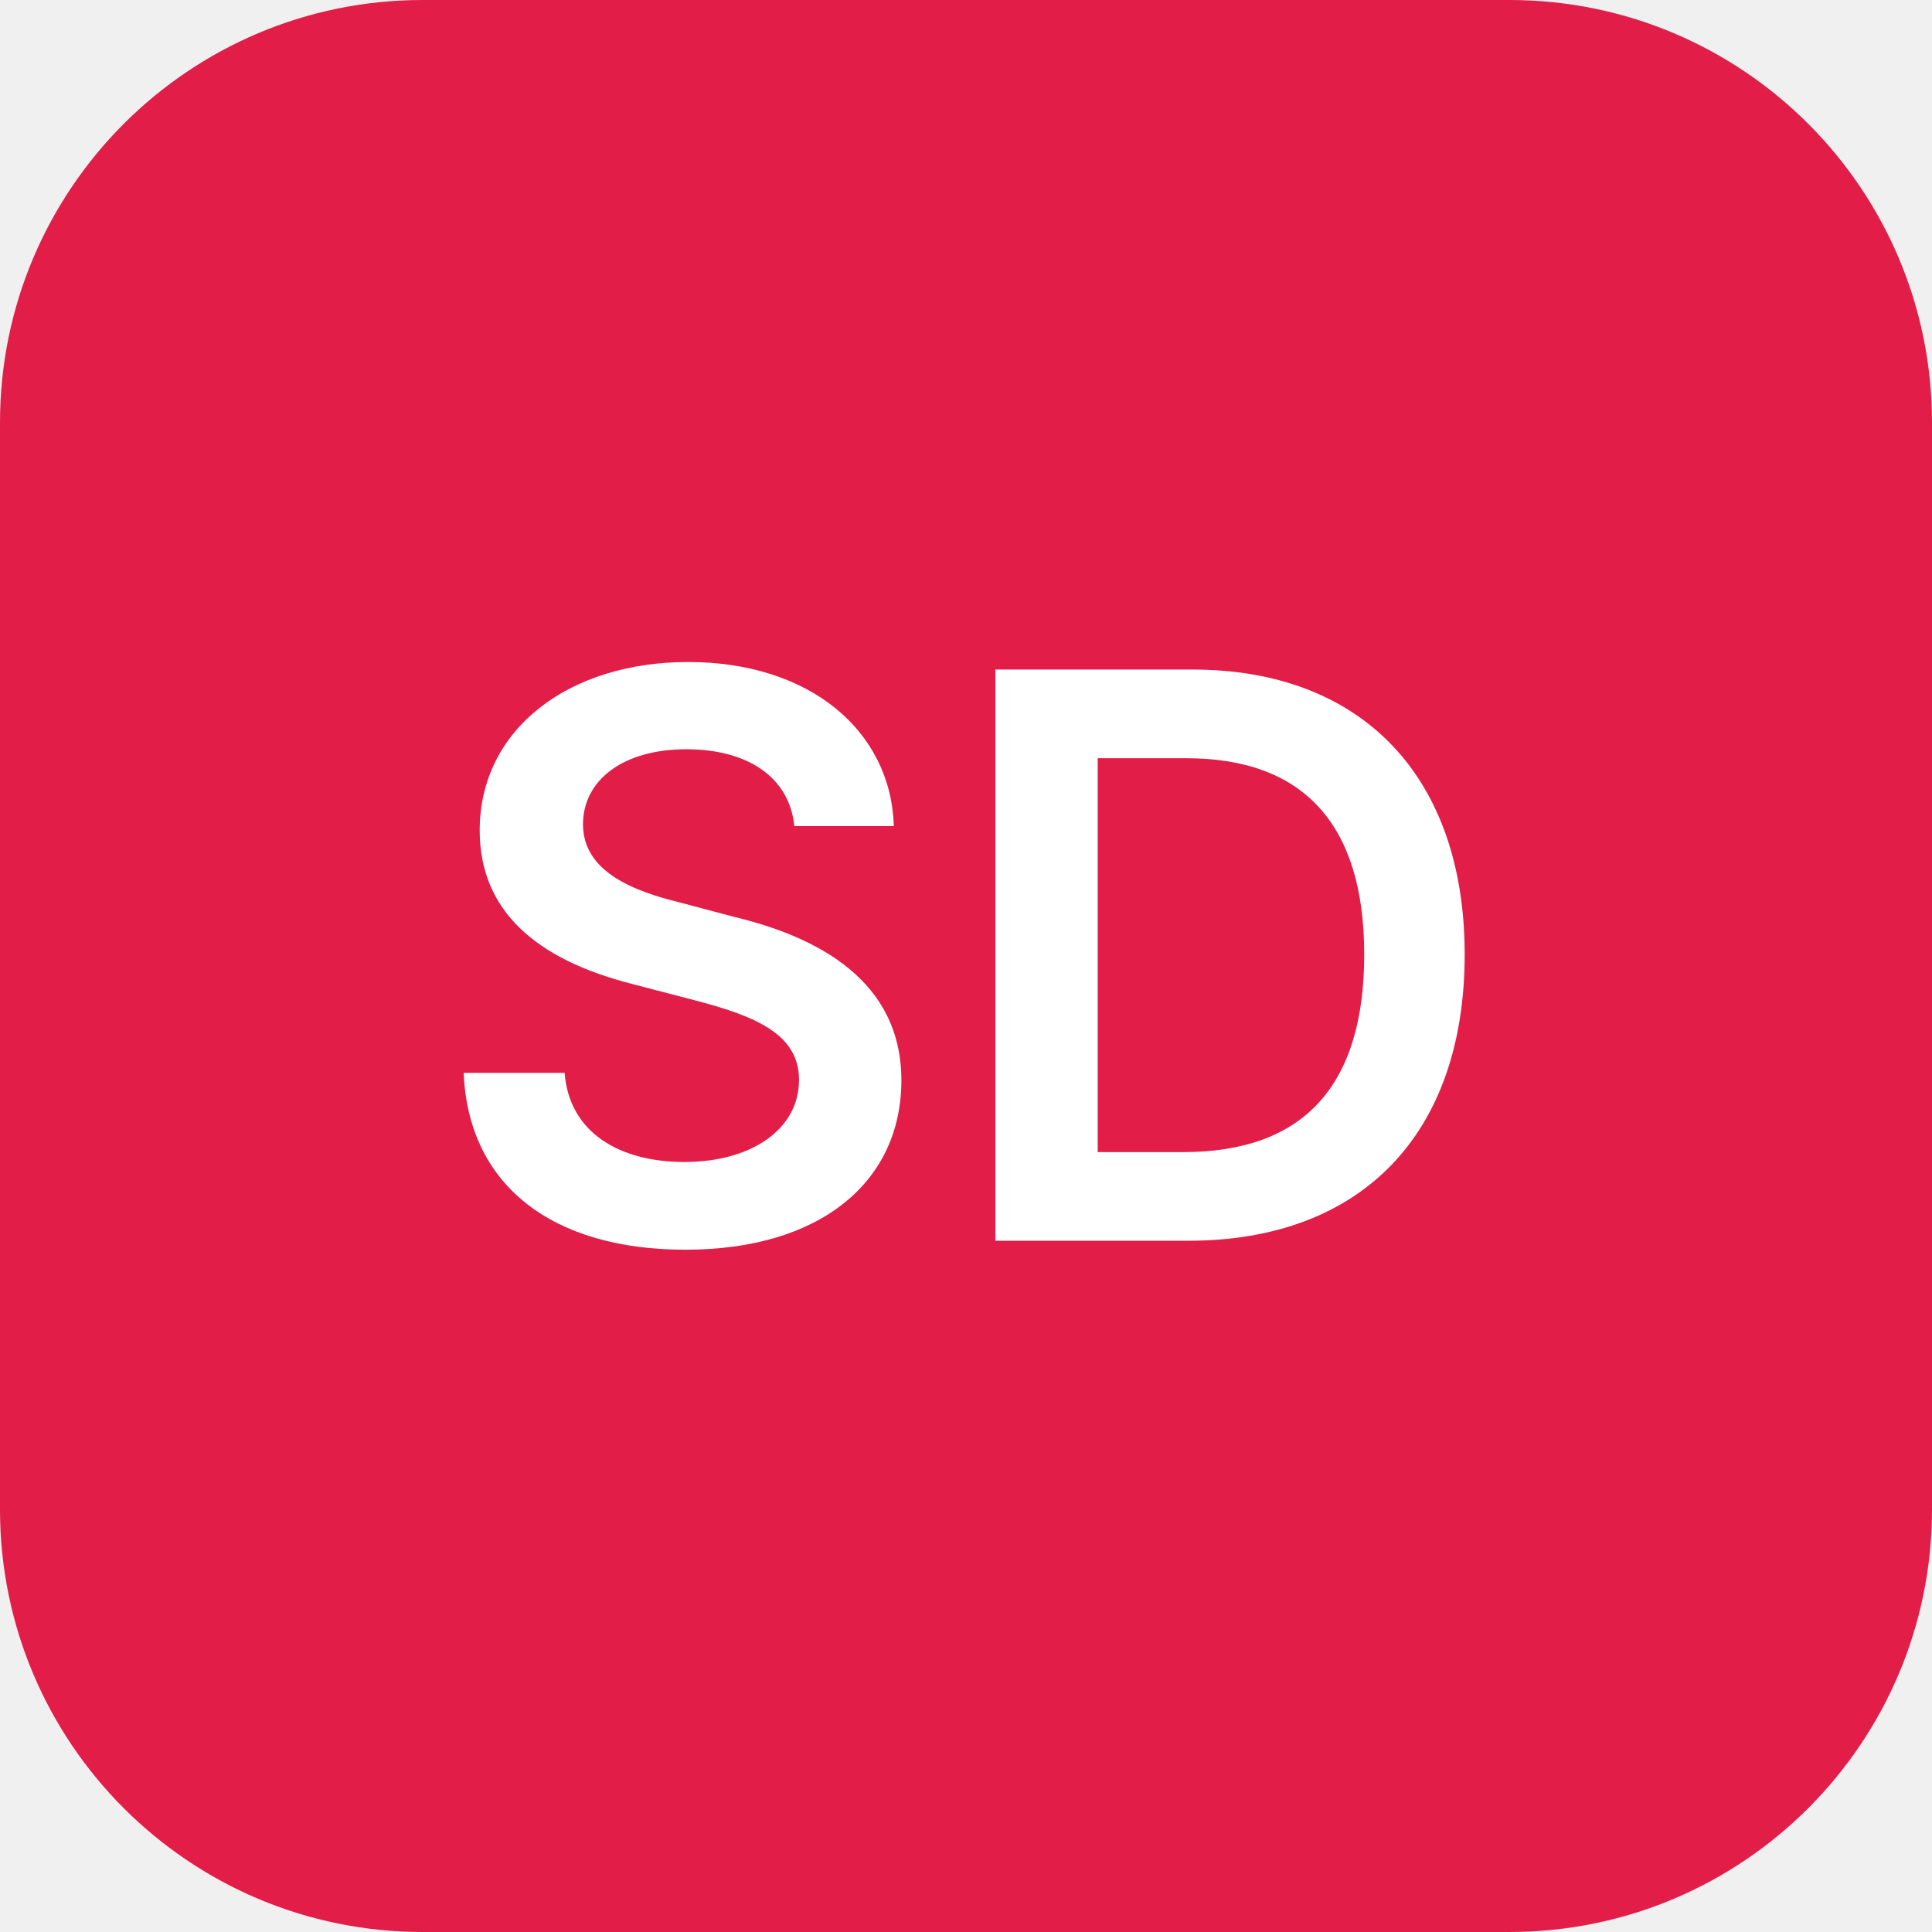
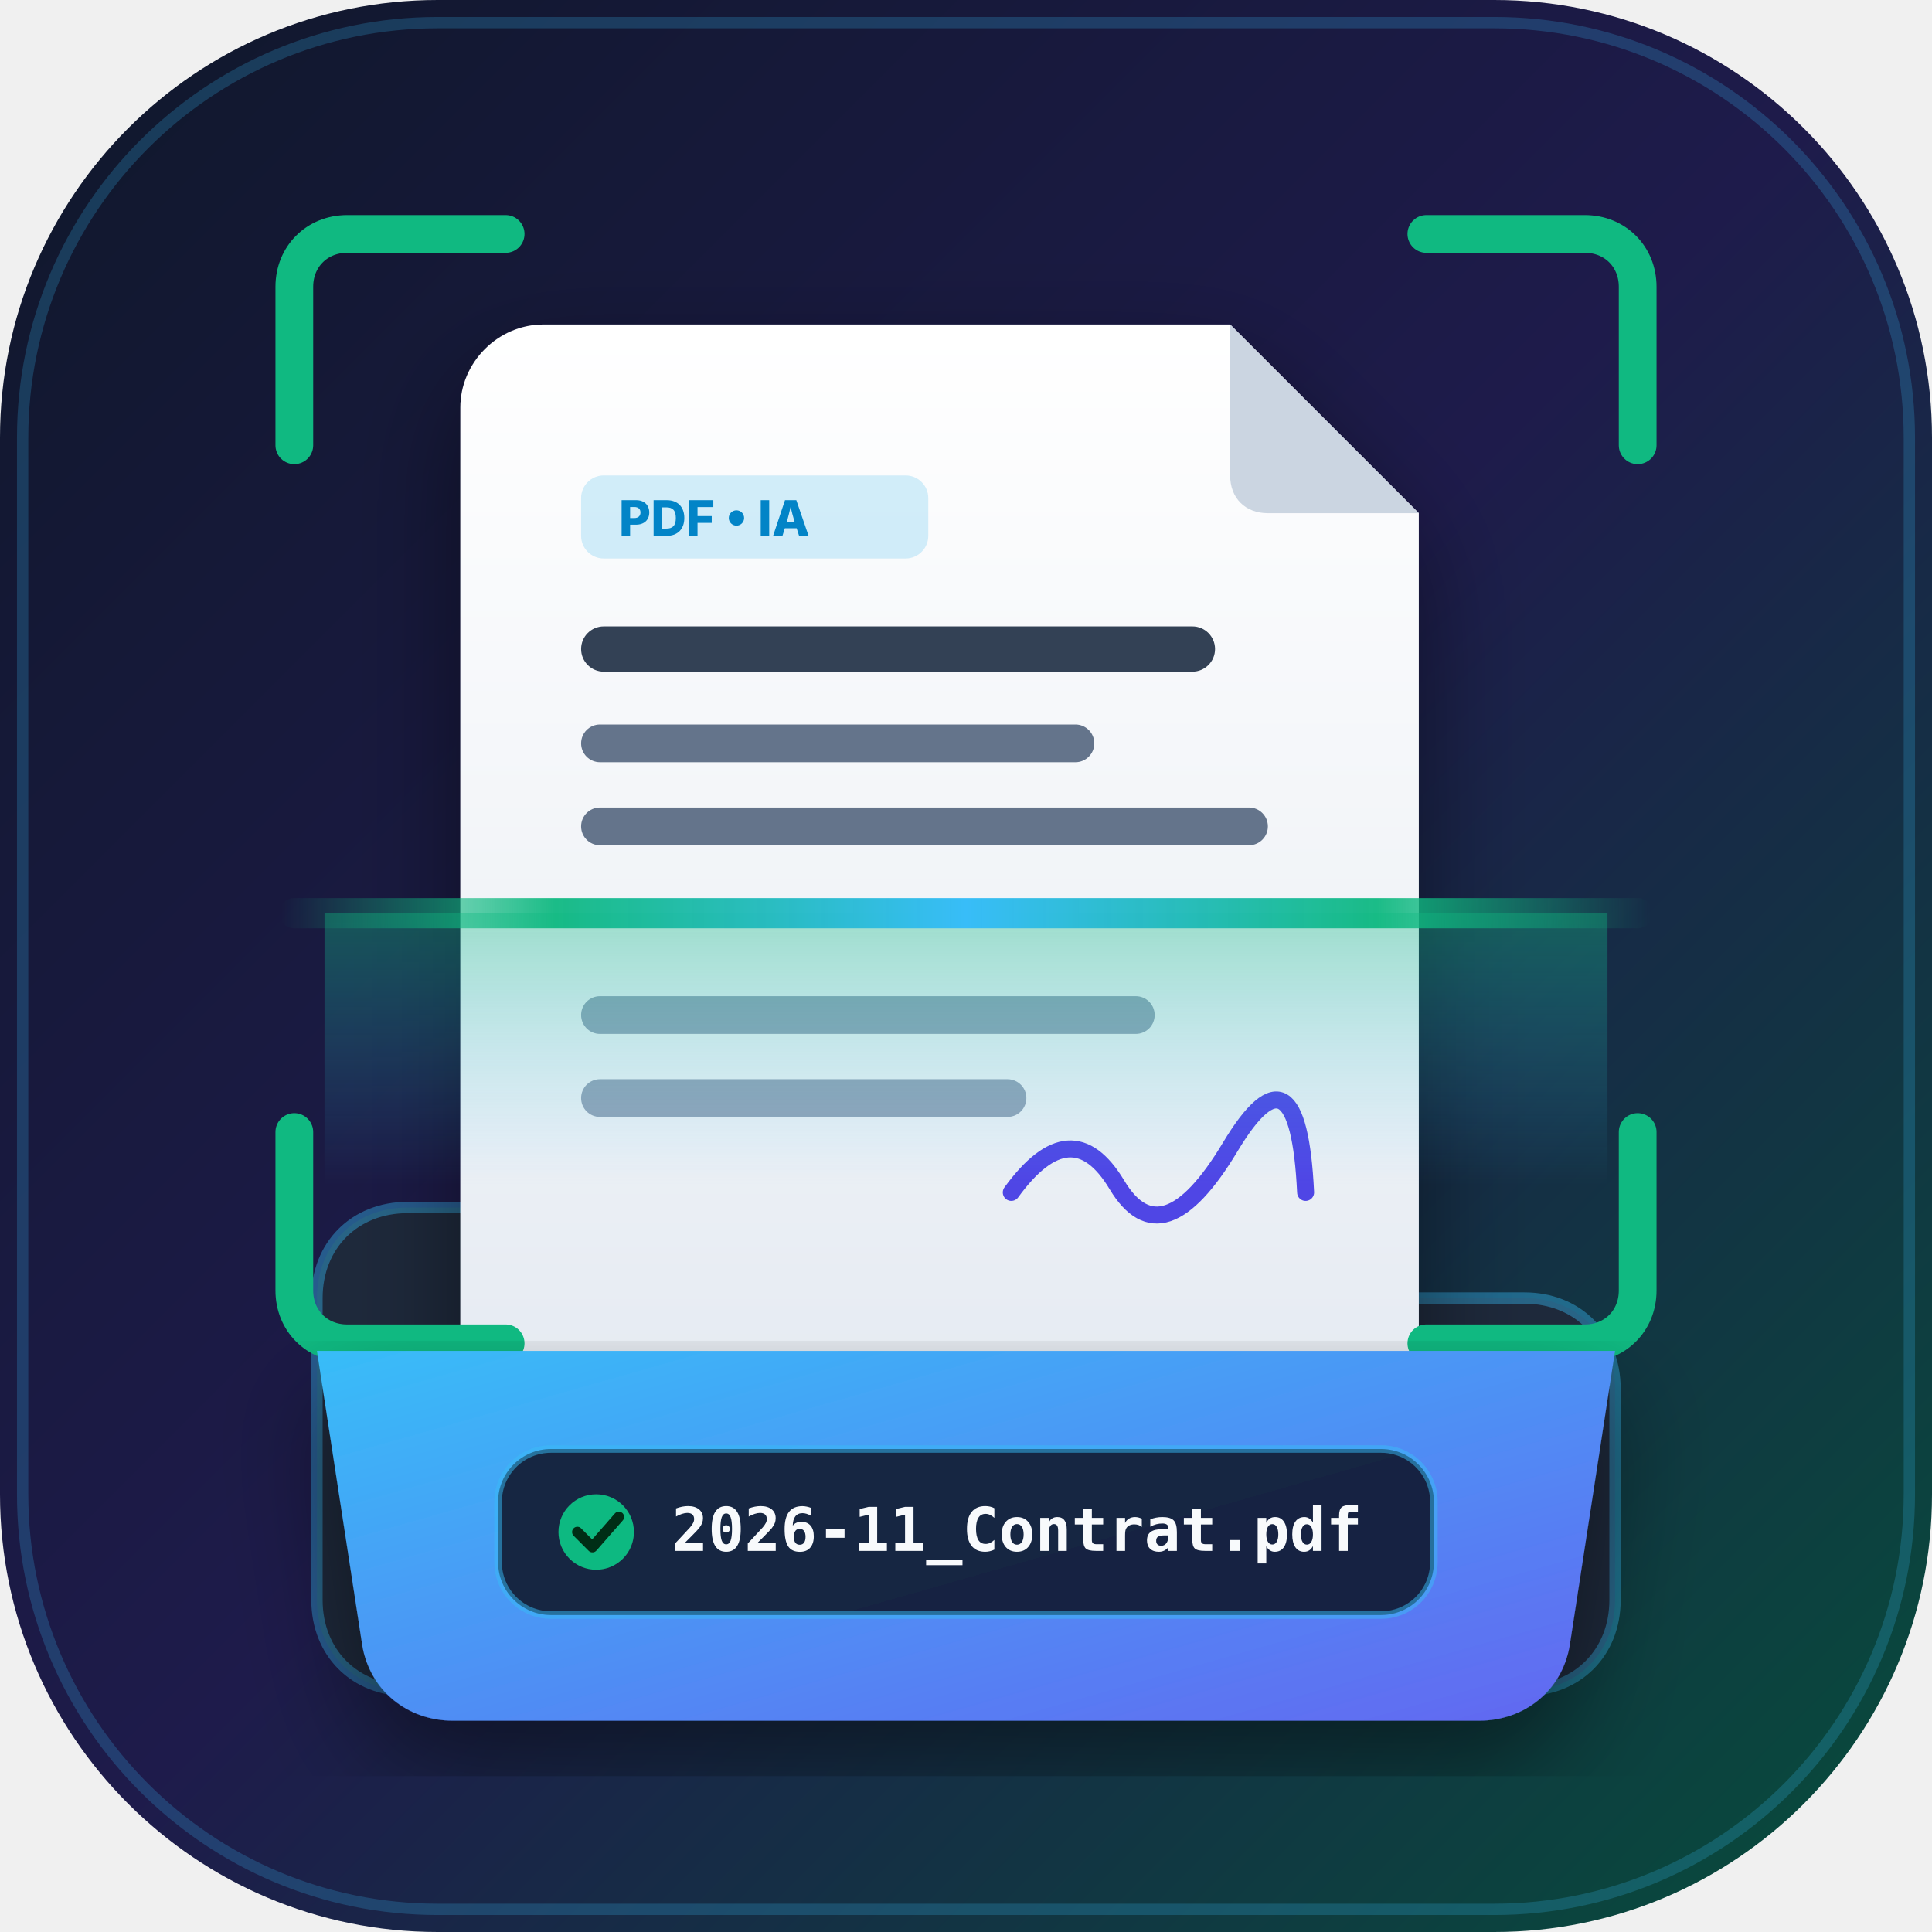
- <svg xmlns="http://www.w3.org/2000/svg" viewBox="0 0 64 64">
-   <rect width="64" height="64" rx="14" fill="#e11d48" />
-   <text x="32" y="32" dy="0.35em" text-anchor="middle" font-family="ui-sans-serif, system-ui, -apple-system, sans-serif" font-size="26" font-weight="600" fill="#ffffff">SD</text>
+ <svg xmlns="http://www.w3.org/2000/svg" viewBox="0 0 512 512" width="512" height="512">
+   <defs>
+     <linearGradient id="bgGrad" x1="0%" y1="0%" x2="100%" y2="100%">
+       <stop offset="0%" stop-color="#0f172a" />
+       <stop offset="50%" stop-color="#1e1b4b" />
+       <stop offset="100%" stop-color="#064e3b" />
+     </linearGradient>
+     <linearGradient id="docGrad" x1="0%" y1="0%" x2="0%" y2="100%">
+       <stop offset="0%" stop-color="#ffffff" />
+       <stop offset="100%" stop-color="#e2e8f0" />
+     </linearGradient>
+     <linearGradient id="beamGrad" x1="0%" y1="0%" x2="100%" y2="0%">
+       <stop offset="0%" stop-color="#10b981" stop-opacity="0" />
+       <stop offset="20%" stop-color="#10b981" stop-opacity="0.95" />
+       <stop offset="50%" stop-color="#38bdf8" stop-opacity="1" />
+       <stop offset="80%" stop-color="#10b981" stop-opacity="0.95" />
+       <stop offset="100%" stop-color="#10b981" stop-opacity="0" />
+     </linearGradient>
+     <linearGradient id="laserGlow" x1="0%" y1="0%" x2="0%" y2="100%">
+       <stop offset="0%" stop-color="#10b981" stop-opacity="0.38" />
+       <stop offset="100%" stop-color="#38bdf8" stop-opacity="0" />
+     </linearGradient>
+     <linearGradient id="folderGrad" x1="0%" y1="0%" x2="100%" y2="100%">
+       <stop offset="0%" stop-color="#38bdf8" />
+       <stop offset="100%" stop-color="#6366f1" />
+     </linearGradient>
+     <filter id="shadow" x="-15%" y="-15%" width="130%" height="130%">
+       <feDropShadow dx="0" dy="12" stdDeviation="14" flood-color="#000000" flood-opacity="0.45" />
+     </filter>
+   </defs>
+   <rect width="512" height="512" rx="116" fill="url(#bgGrad)" />
+   <rect x="6" y="6" width="500" height="500" rx="110" fill="none" stroke="#38bdf8" stroke-opacity="0.22" stroke-width="3" />
+   <path d="M108 320 L212 320 L236 344 L404 344 C418 344 428 354 428 368 L428 424 C428 438 418 448 404 448 L108 448 C94 448 84 438 84 424 L84 344 C84 330 94 320 108 320 Z" fill="#1e293b" stroke="#38bdf8" stroke-opacity="0.4" stroke-width="3" />
+   <g filter="url(#shadow)">
+     <path d="M144 86 L326 86 L376 136 L376 386 C376 398 366 408 354 408 L144 408 C132 408 122 398 122 386 L122 108 C122 96 132 86 144 86 Z" fill="url(#docGrad)" />
+     <path d="M326 86 L326 126 C326 132 330 136 336 136 L376 136 Z" fill="#cbd5e1" />
+   </g>
+   <rect x="154" y="126" width="92" height="22" rx="6" fill="#0ea5e9" opacity="0.18" />
+   <text x="164" y="142" font-family="-apple-system, SF Pro Display, sans-serif" font-size="13" font-weight="800" fill="#0284c7">PDF • IA</text>
+   <rect x="154" y="166" width="168" height="12" rx="6" fill="#334155" />
+   <rect x="154" y="192" width="136" height="10" rx="5" fill="#64748b" />
+   <rect x="154" y="214" width="182" height="10" rx="5" fill="#64748b" />
+   <rect x="154" y="264" width="152" height="10" rx="5" fill="#94a3b8" />
+   <rect x="154" y="286" width="118" height="10" rx="5" fill="#94a3b8" />
+   <path d="M268 316 Q284 294 296 314 T326 304 T346 316" fill="none" stroke="#4f46e5" stroke-width="4.5" stroke-linecap="round" />
+   <rect x="86" y="242" width="340" height="72" fill="url(#laserGlow)" />
+   <rect x="74" y="238" width="364" height="8" rx="4" fill="url(#beamGrad)" />
+   <g stroke="#10b981" stroke-width="10" stroke-linecap="round" stroke-linejoin="round" fill="none">
+     <path d="M78 118 L78 76 C78 68 84 62 92 62 L134 62" />
+     <path d="M378 62 L420 62 C428 62 434 68 434 76 L434 118" />
+     <path d="M78 300 L78 342 C78 350 84 356 92 356 L134 356" />
+     <path d="M434 300 L434 342 C434 350 428 356 420 356 L378 356" />
+   </g>
+   <g filter="url(#shadow)">
+     <path d="M84 358 L428 358 L416 436 C414 448 404 456 392 456 L120 456 C108 456 98 448 96 436 Z" fill="url(#folderGrad)" />
+     <rect x="132" y="384" width="248" height="44" rx="14" fill="#0f172a" fill-opacity="0.88" stroke="#38bdf8" stroke-opacity="0.5" stroke-width="2" />
+     <circle cx="158" cy="406" r="10" fill="#10b981" />
+     <path d="M153 406 L157 410 L164 402" fill="none" stroke="#052e16" stroke-width="2.8" stroke-linecap="round" stroke-linejoin="round" />
+     <text x="178" y="411" font-family="ui-monospace, SFMono-Regular, Menlo, monospace" font-size="16" font-weight="800" fill="#f8fafc">2026-11_Contrat.pdf</text>
+   </g>
</svg>
